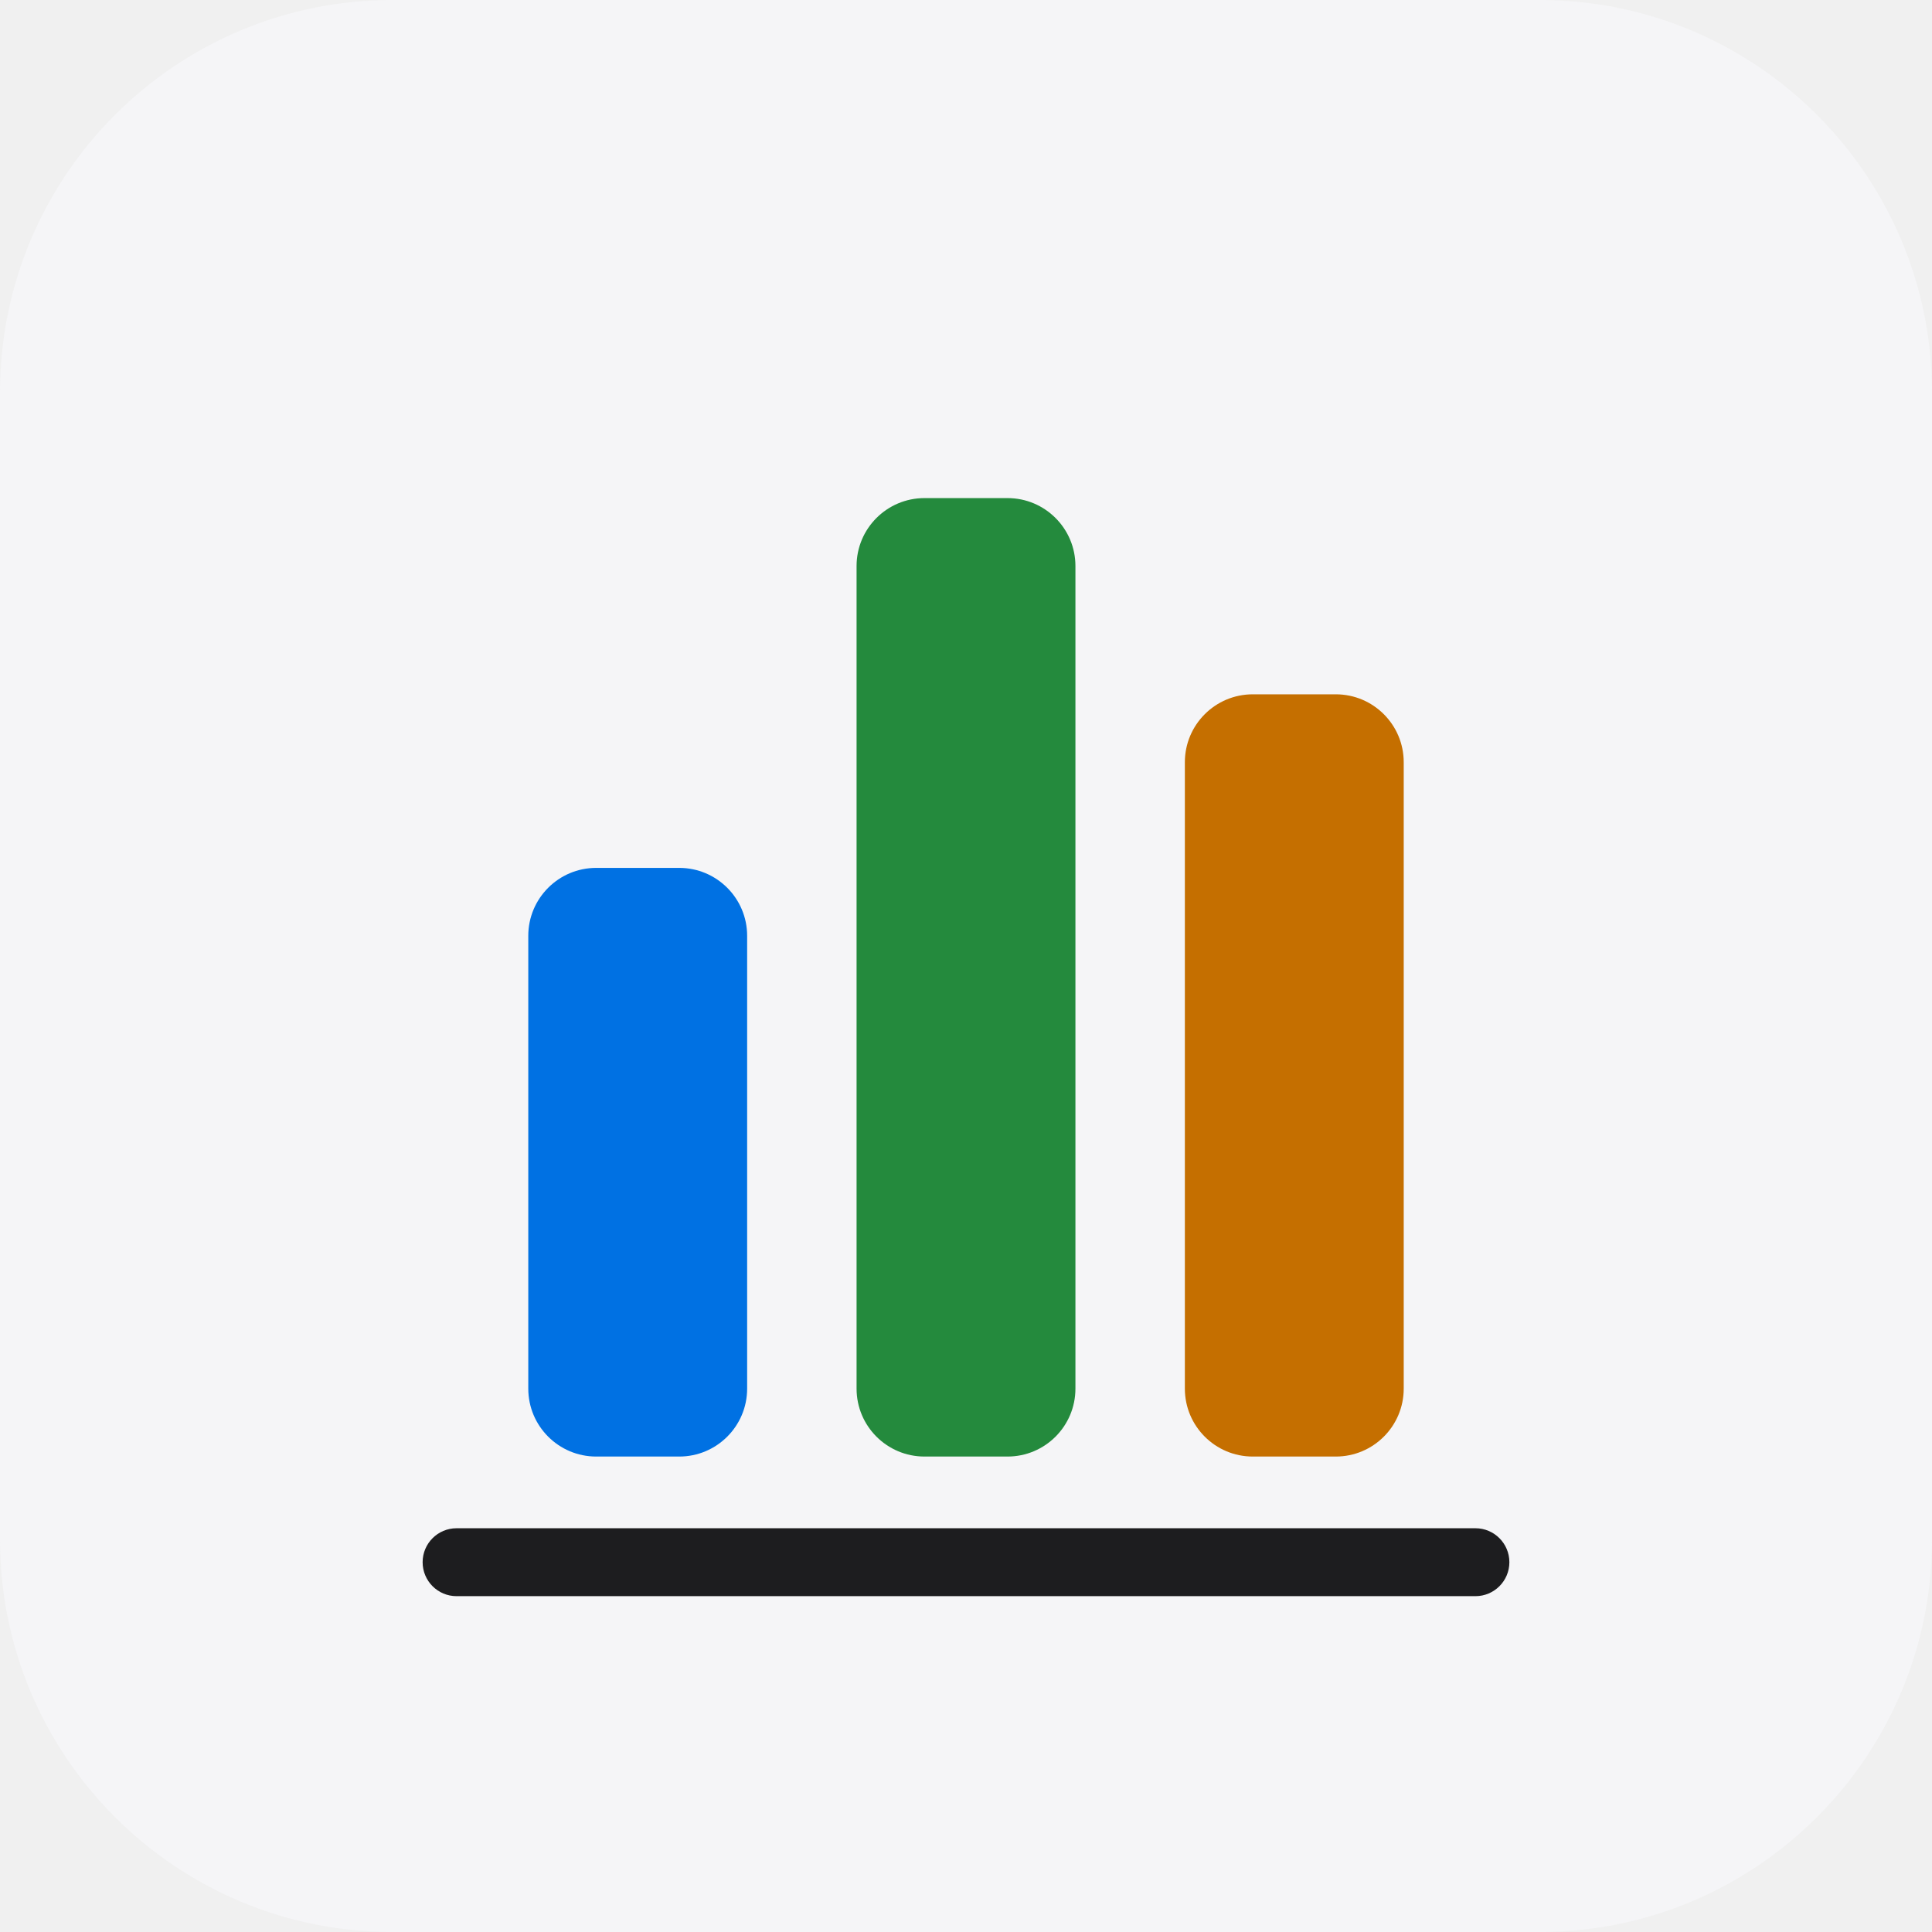
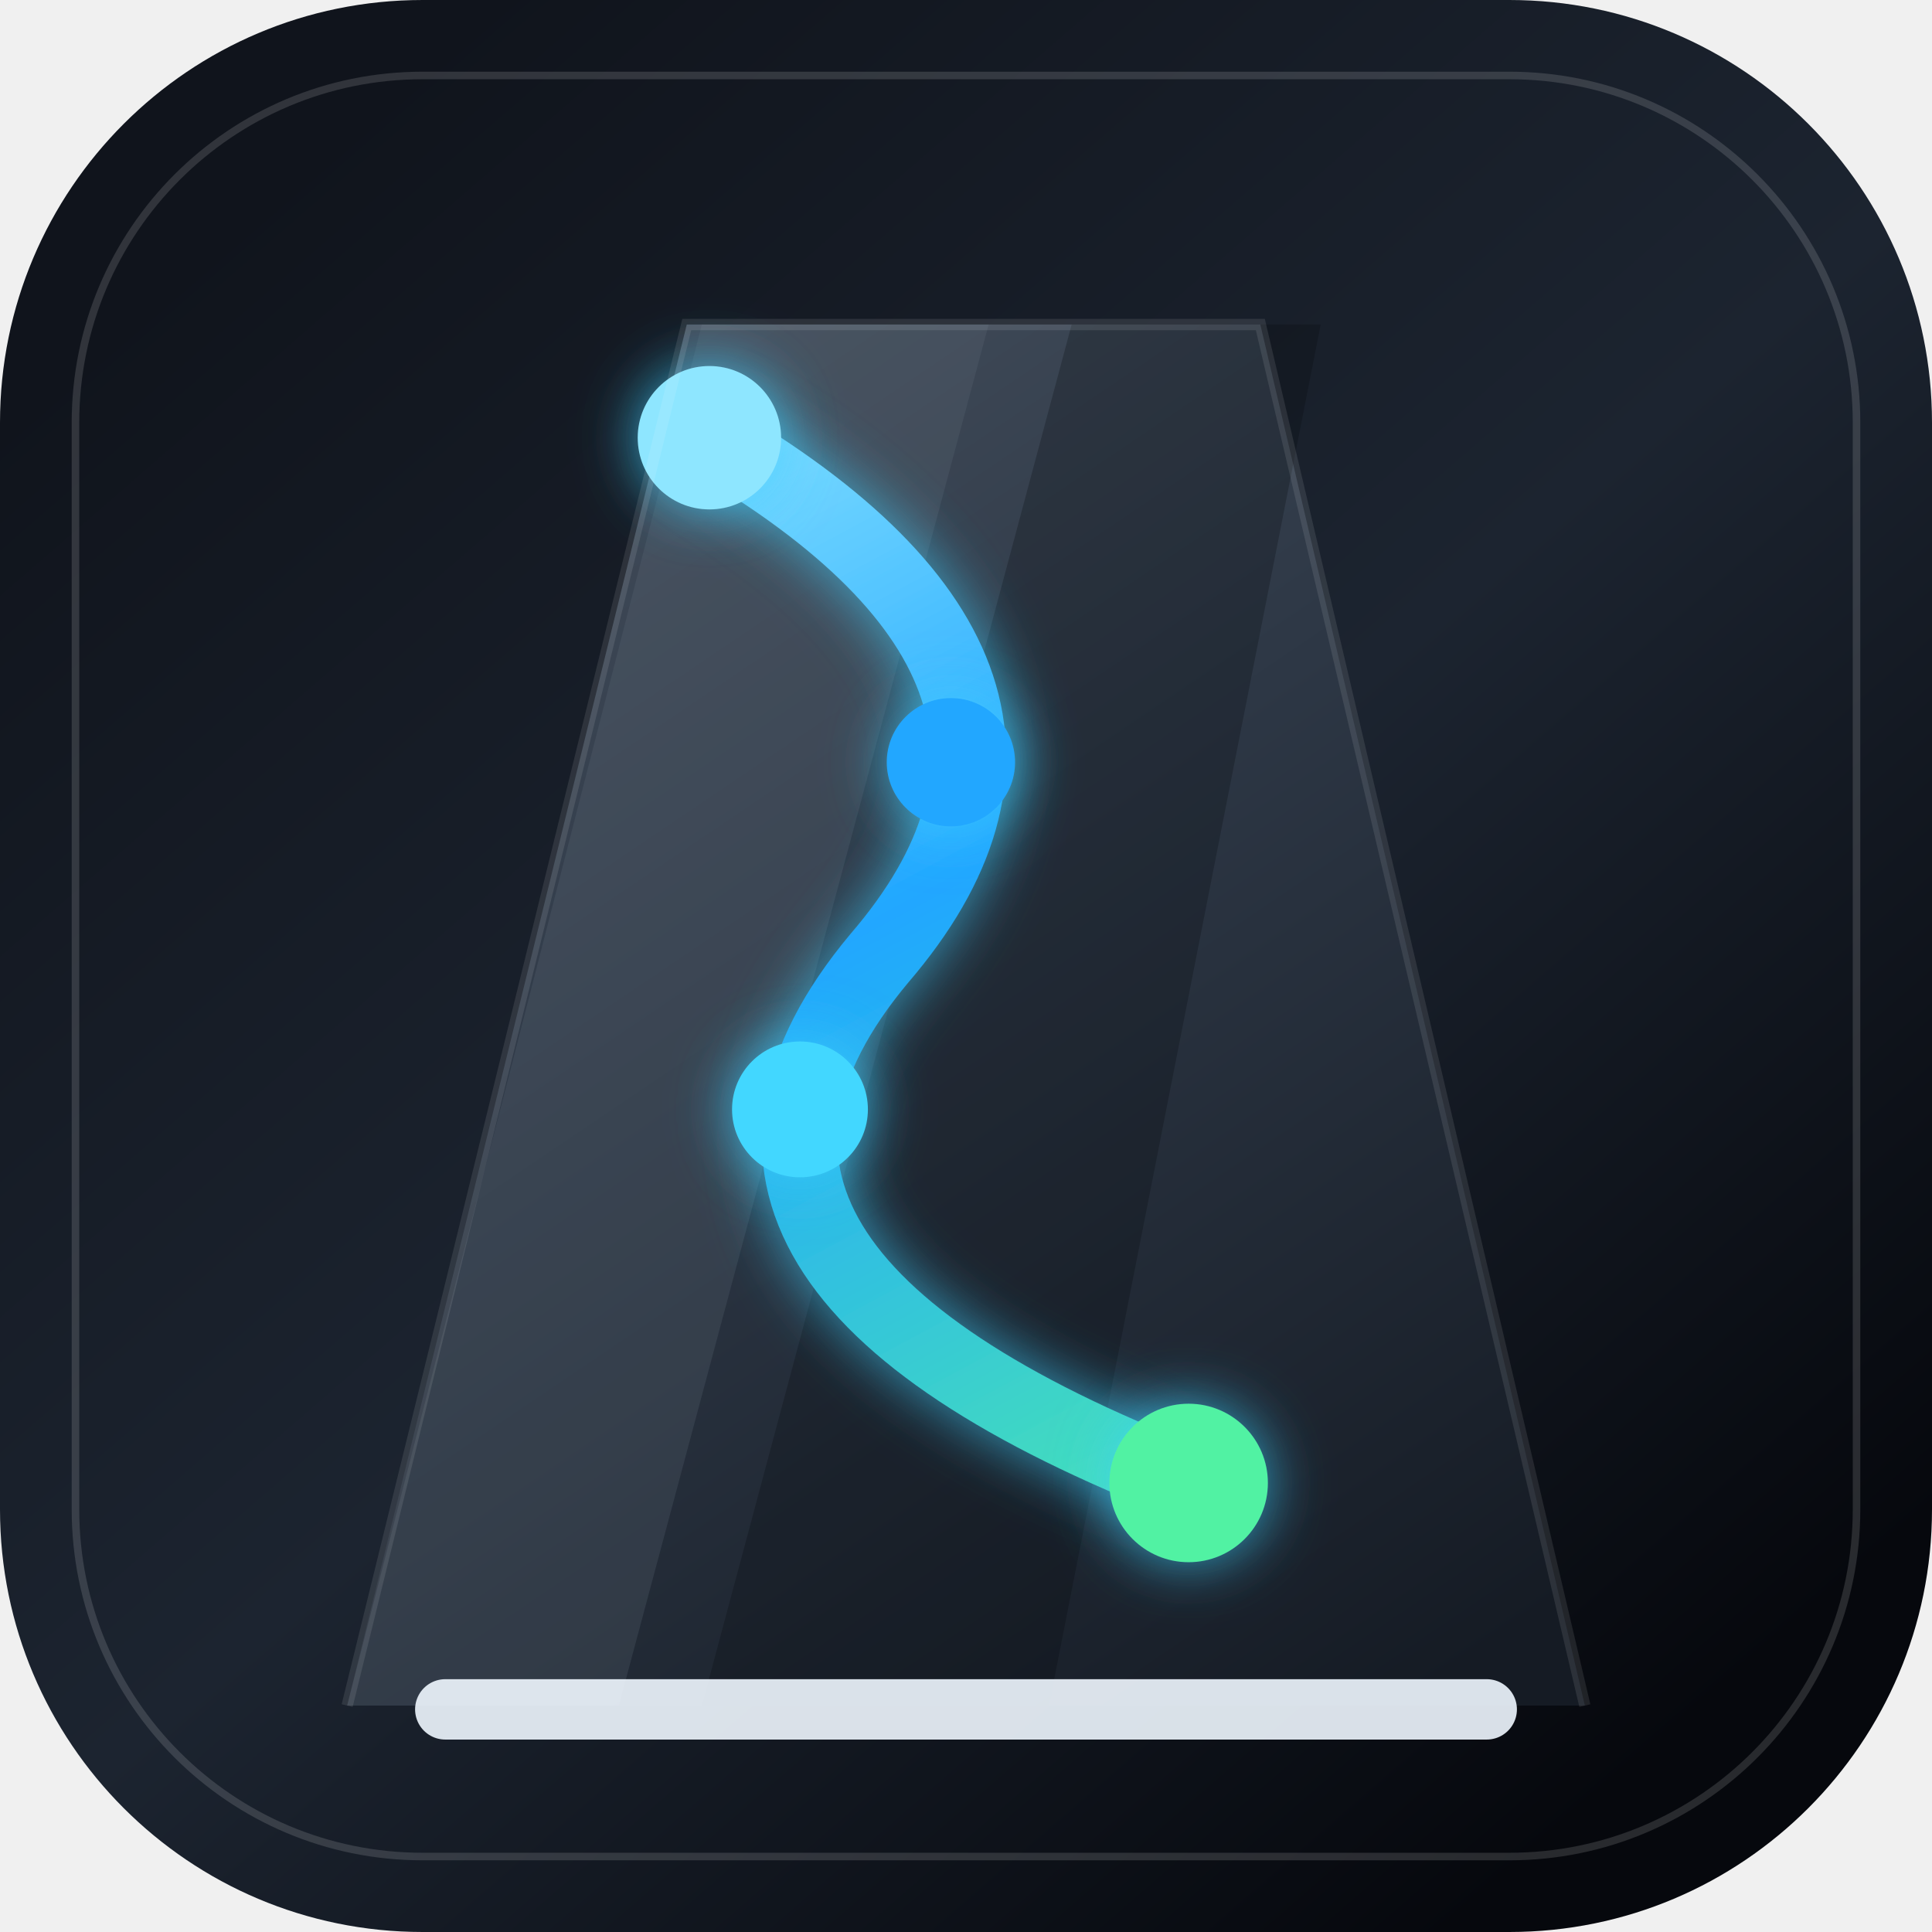
<svg xmlns="http://www.w3.org/2000/svg" viewBox="0 0 512 512">
-   <rect width="512" height="512" rx="104" fill="#f5f5f7" />
-   <rect x="140" y="230" width="58" height="156" rx="18" fill="#0071e3" />
-   <rect x="227" y="132" width="58" height="254" rx="18" fill="#248a3d" />
-   <rect x="314" y="184" width="58" height="202" rx="18" fill="#c56f00" />
-   <rect x="112" y="405" width="288" height="18" rx="9" fill="#1d1d1f" />
+   <defs>
+     <linearGradient id="bg" x1="74" y1="46" x2="438" y2="466" gradientUnits="userSpaceOnUse">
+       <stop stop-color="#10141c" />
+       <stop offset=".52" stop-color="#1c2430" />
+       <stop offset="1" stop-color="#06080d" />
+     </linearGradient>
+     <linearGradient id="wall" x1="130" y1="78" x2="380" y2="448" gradientUnits="userSpaceOnUse">
+       <stop stop-color="#46515f" />
+       <stop offset=".45" stop-color="#2d3745" />
+       <stop offset="1" stop-color="#151b24" />
+     </linearGradient>
+     <linearGradient id="route" x1="174" y1="94" x2="354" y2="430" gradientUnits="userSpaceOnUse">
+       <stop stop-color="#8ee6ff" />
+       <stop offset=".42" stop-color="#20a7ff" />
+       <stop offset="1" stop-color="#51f2a3" />
+     </linearGradient>
+     <filter id="glow" x="-40%" y="-40%" width="180%" height="180%">
+       <feGaussianBlur stdDeviation="8" result="blur" />
+       <feColorMatrix in="blur" type="matrix" values="0 0 0 0 0.05 0 0 0 0 0.63 0 0 0 0 1 0 0 0 .72 0" />
+       <feMerge>
+         <feMergeNode />
+         <feMergeNode in="SourceGraphic" />
+       </feMerge>
+     </filter>
+     <clipPath id="round">
+       <rect width="512" height="512" rx="112" />
+     </clipPath>
+   </defs>
+   <g clip-path="url(#round)">
+     <rect width="512" height="512" fill="url(#bg)" />
+     <path d="M92 452 182 86h152l86 366H92Z" fill="url(#wall)" />
+     <path d="M186 86 92 452h72L262 86h-76Z" fill="#5f6c7b" opacity=".24" />
+     <path d="M284 86 186 452h92L350 86h-66Z" fill="#05070b" opacity=".25" />
+     <path d="M118 453h276" stroke="#eff7ff" stroke-width="16" stroke-linecap="round" opacity=".9" />
+     <path d="M188 116c72 42 88 88 45 138-46 55-16 101 82 139" fill="none" stroke="url(#route)" stroke-width="20" stroke-linecap="round" stroke-linejoin="round" filter="url(#glow)" />
+     <g filter="url(#glow)">
+       <circle cx="188" cy="116" r="19" fill="#8ee6ff" />
+       <circle cx="252" cy="202" r="17" fill="#20a7ff" />
+       <circle cx="212" cy="294" r="18" fill="#42d7ff" />
+       <circle cx="315" cy="393" r="21" fill="#51f2a3" />
+     </g>
+     <path d="M92 452 182 86h152l86 366" fill="none" stroke="#ffffff" stroke-width="3" opacity=".1" />
+     <rect x="20" y="20" width="472" height="472" rx="92" fill="none" stroke="#ffffff" stroke-width="2" opacity=".14" />
+   </g>
</svg>
